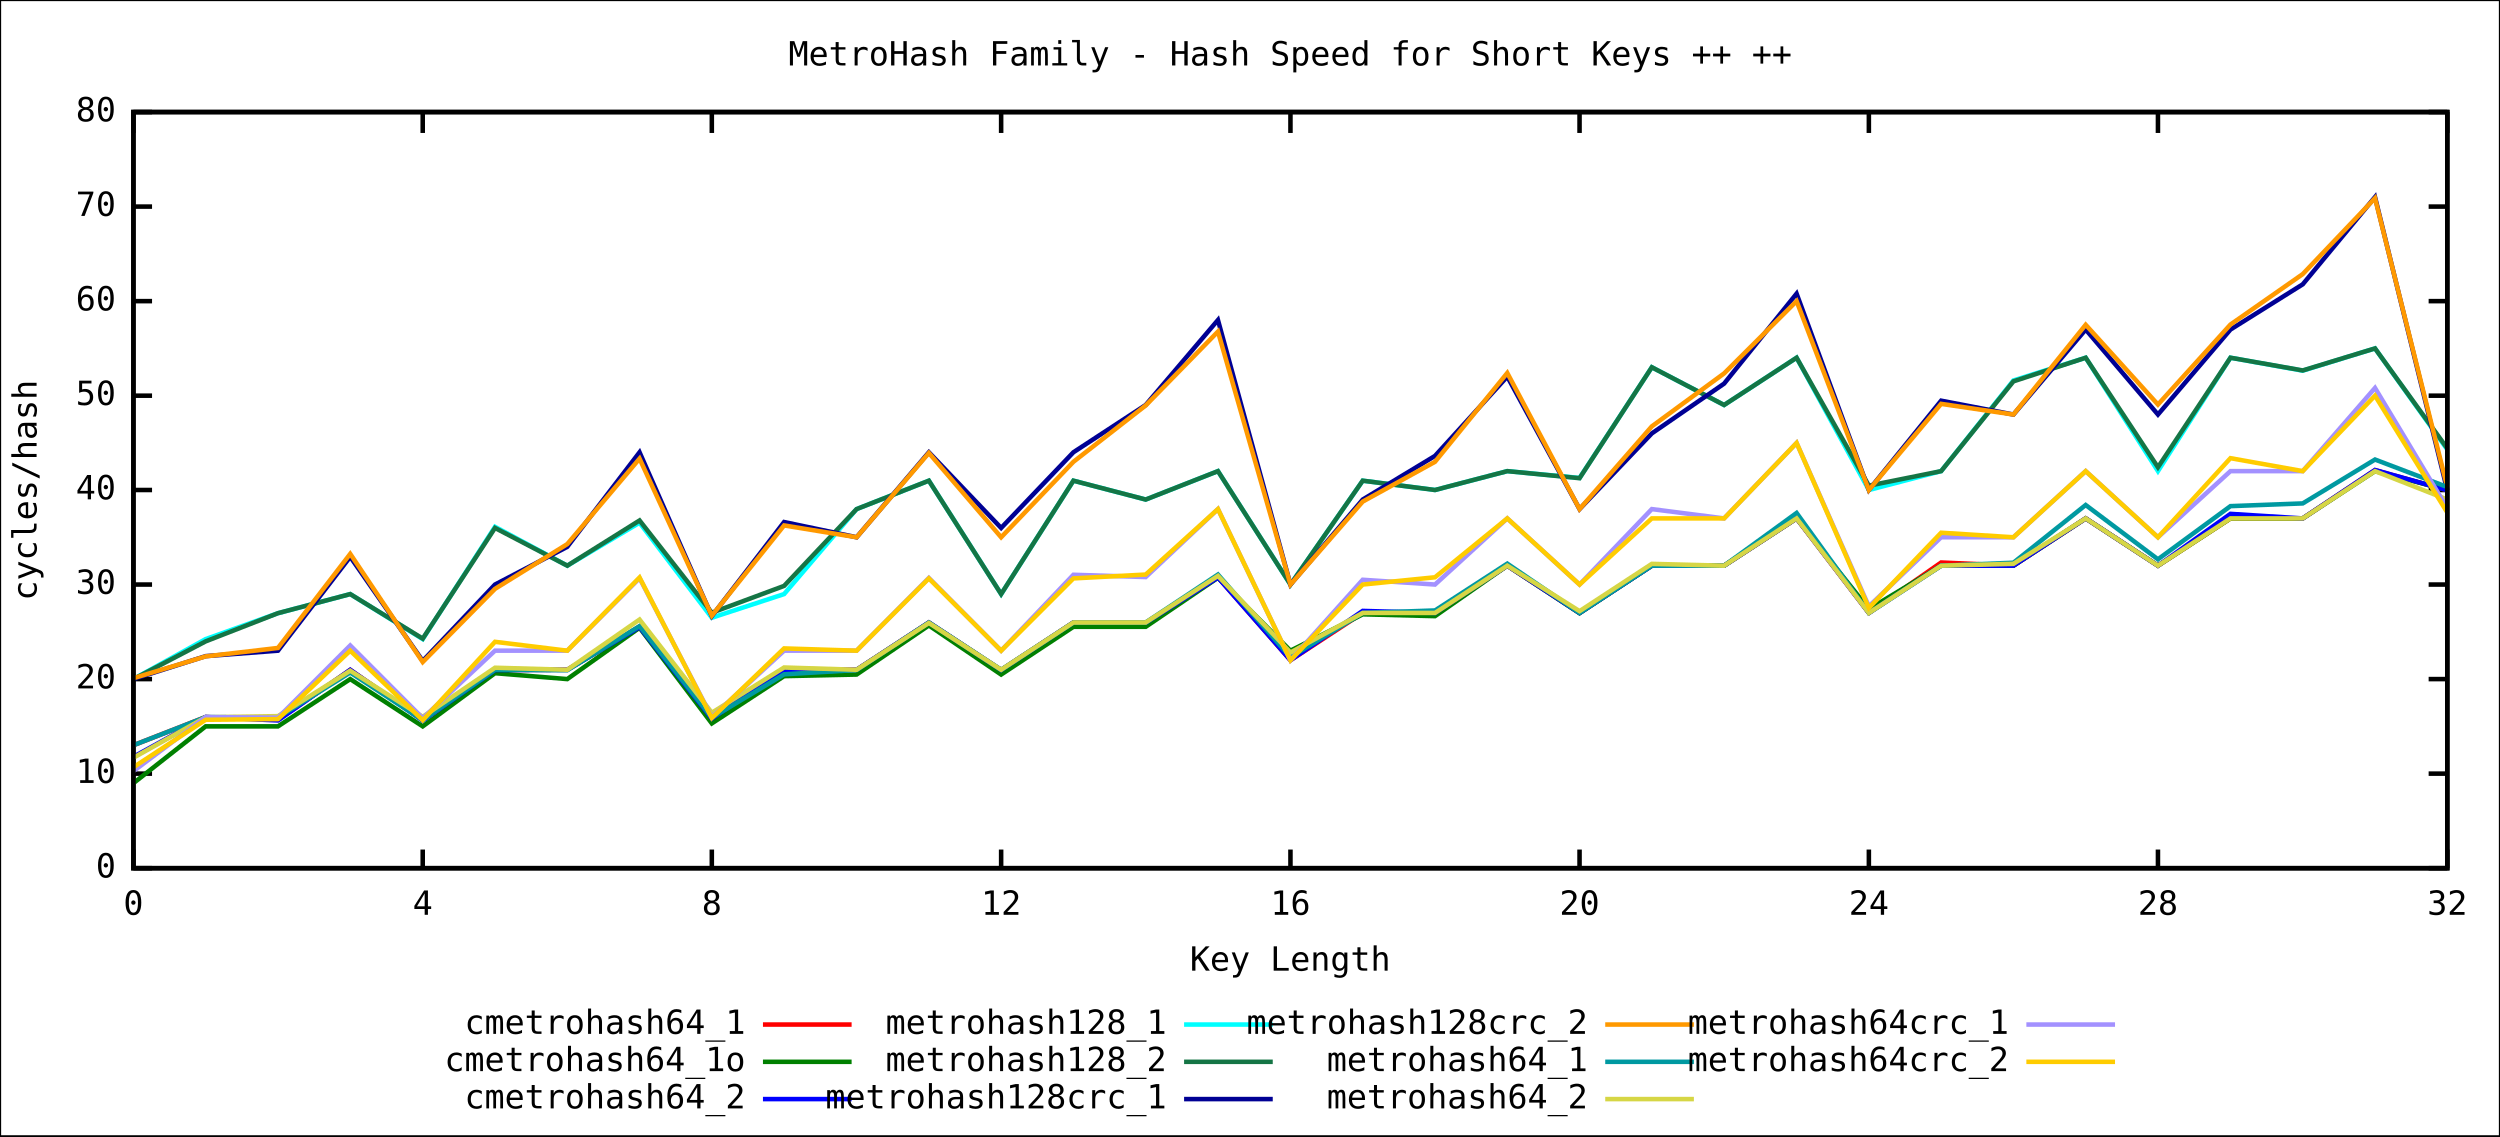
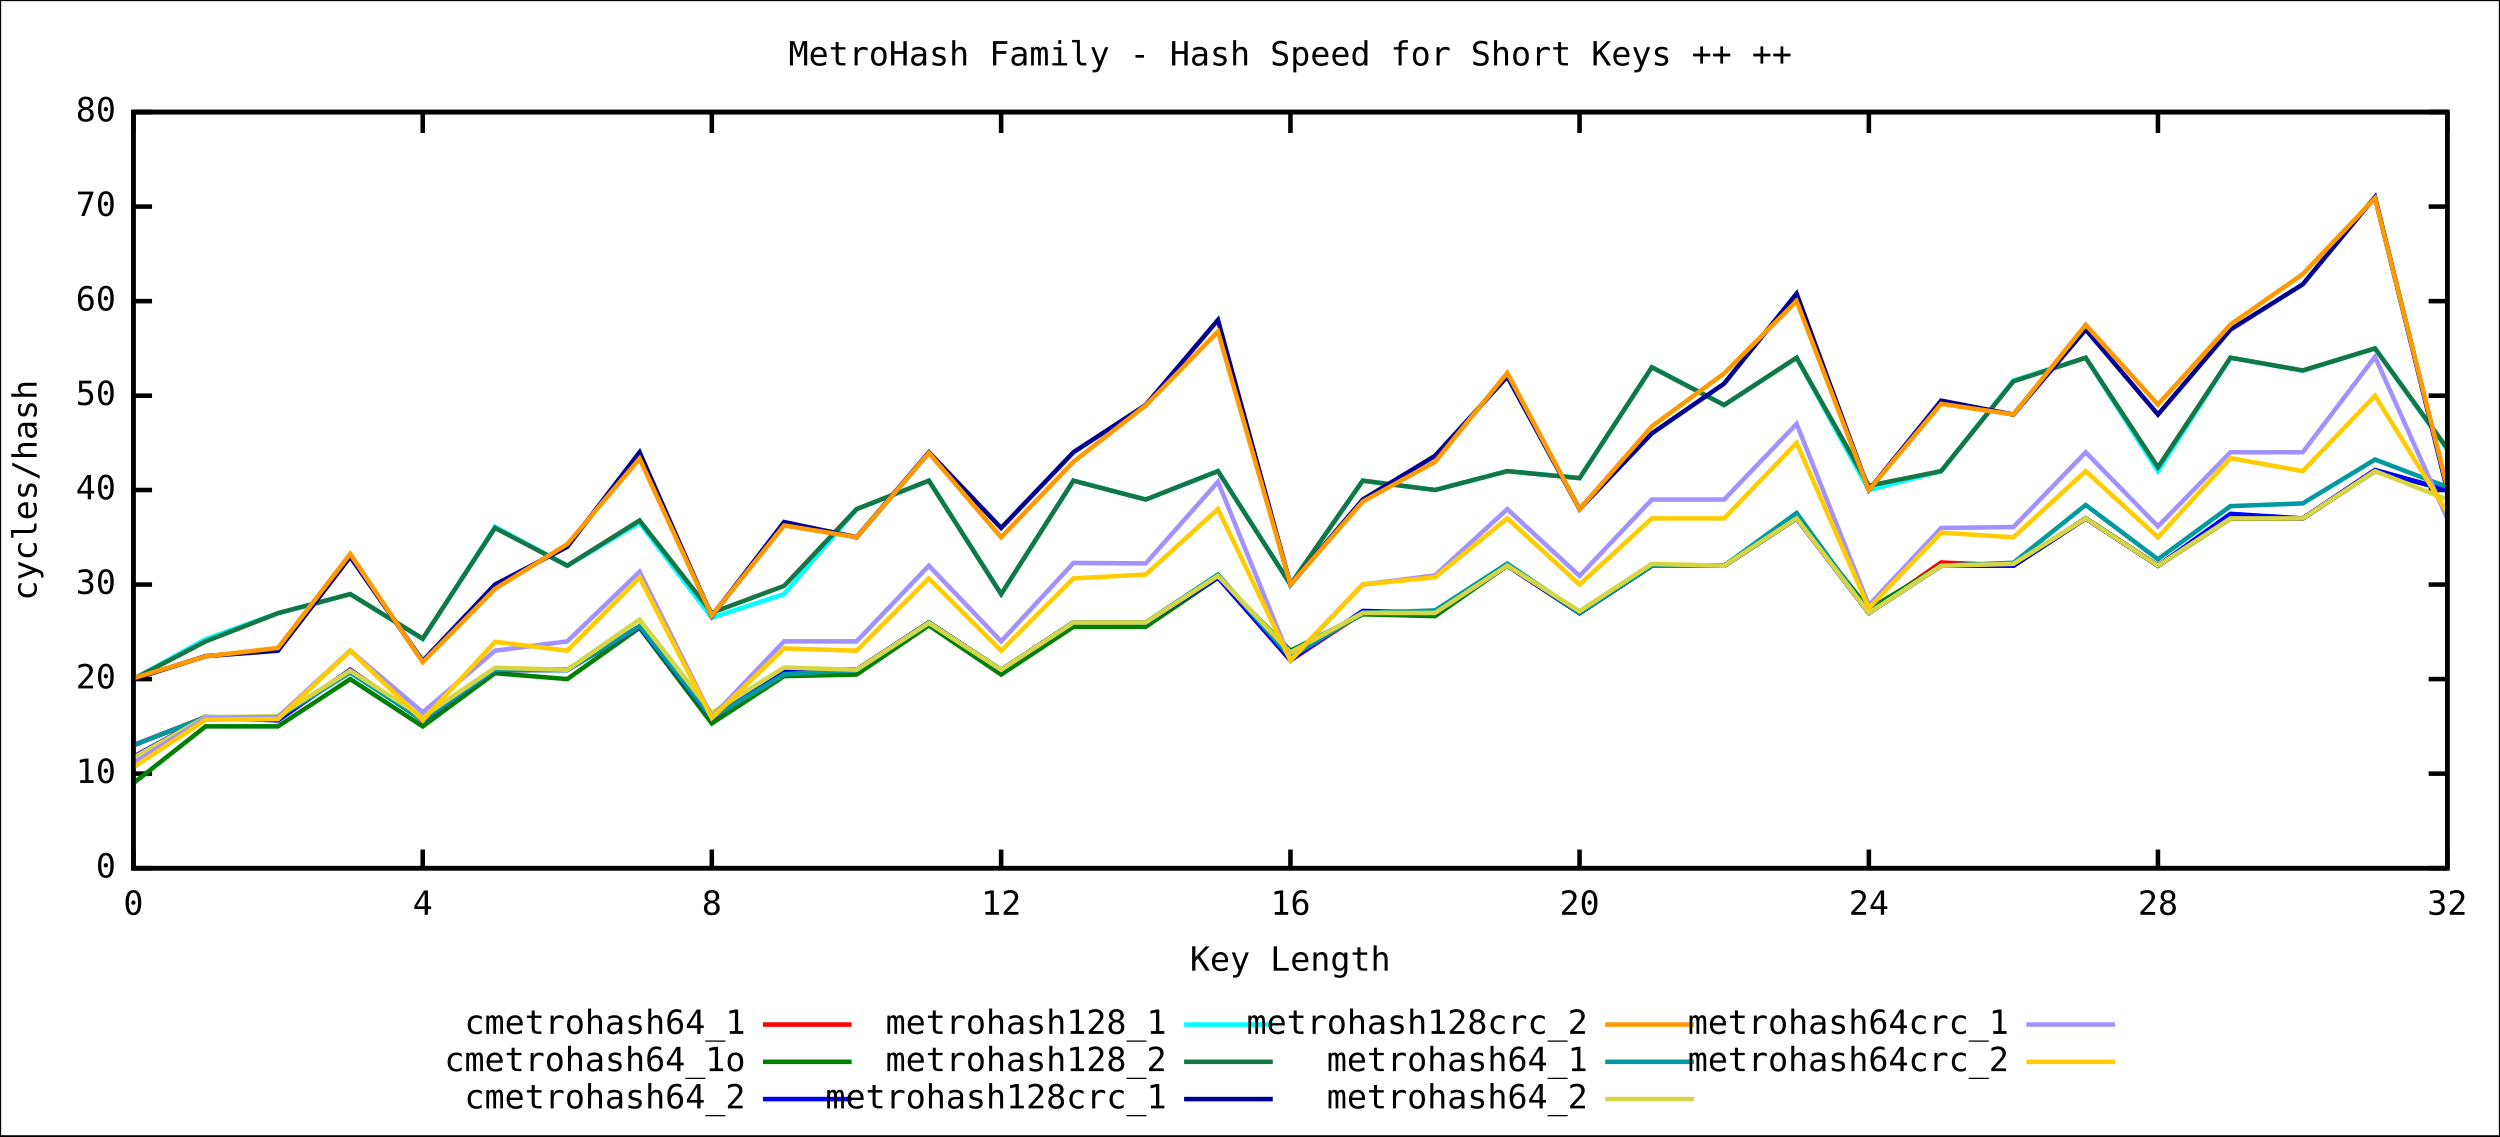
<svg xmlns="http://www.w3.org/2000/svg" xmlns:xlink="http://www.w3.org/1999/xlink" width="1100" height="500" viewBox="0 0 1100 500">
  <rect x="0" y="0" width="1100" height="500" fill="#ffffff" stroke="black" stroke-width="1" />
  <g id="gnuplot_canvas">
    <defs>
      <circle id="gpDot" r="0.5" stroke-width="0.5" />
      <path id="gpPt0" stroke-width="0.244" stroke="currentColor" d="M-1,0 h2 M0,-1 v2" />
      <path id="gpPt1" stroke-width="0.244" stroke="currentColor" d="M-1,-1 L1,1 M1,-1 L-1,1" />
      <path id="gpPt2" stroke-width="0.244" stroke="currentColor" d="M-1,0 L1,0 M0,-1 L0,1 M-1,-1 L1,1 M-1,1 L1,-1" />
      <rect id="gpPt3" stroke-width="0.244" stroke="currentColor" x="-1" y="-1" width="2" height="2" />
      <rect id="gpPt4" stroke-width="0.244" stroke="currentColor" fill="currentColor" x="-1" y="-1" width="2" height="2" />
      <circle id="gpPt5" stroke-width="0.244" stroke="currentColor" cx="0" cy="0" r="1" />
      <use xlink:href="#gpPt5" id="gpPt6" fill="currentColor" stroke="none" />
      <path id="gpPt7" stroke-width="0.244" stroke="currentColor" d="M0,-1.33 L-1.33,0.67 L1.33,0.67 z" />
      <use xlink:href="#gpPt7" id="gpPt8" fill="currentColor" stroke="none" />
      <use xlink:href="#gpPt7" id="gpPt9" stroke="currentColor" transform="rotate(180)" />
      <use xlink:href="#gpPt9" id="gpPt10" fill="currentColor" stroke="none" />
      <use xlink:href="#gpPt3" id="gpPt11" stroke="currentColor" transform="rotate(45)" />
      <use xlink:href="#gpPt11" id="gpPt12" fill="currentColor" stroke="none" />
    </defs>
    <g style="fill:none; color:white; stroke:currentColor; stroke-width:2.00; stroke-linecap:butt; stroke-linejoin:miter">
</g>
    <g style="fill:none; color:black; stroke:currentColor; stroke-width:2.00; stroke-linecap:butt; stroke-linejoin:miter">
      <path stroke="black" d="M58.7,382.0 L66.9,382.0 M1076.8,382.0 L1068.6,382.0  h0.01" />
      <g transform="translate(51.0,386.1)" style="stroke:none; fill:black; font-family:mono; font-size:11.00pt; text-anchor:end">
        <text> 0</text>
      </g>
      <path stroke="black" d="M58.7,340.4 L66.9,340.4 M1076.8,340.4 L1068.6,340.4  h0.01" />
      <g transform="translate(51.0,344.5)" style="stroke:none; fill:black; font-family:mono; font-size:11.00pt; text-anchor:end">
        <text> 10</text>
      </g>
      <path stroke="black" d="M58.7,298.8 L66.9,298.8 M1076.8,298.8 L1068.6,298.8  h0.01" />
      <g transform="translate(51.0,302.9)" style="stroke:none; fill:black; font-family:mono; font-size:11.00pt; text-anchor:end">
        <text> 20</text>
      </g>
      <path stroke="black" d="M58.7,257.2 L66.9,257.2 M1076.8,257.2 L1068.6,257.2  h0.01" />
      <g transform="translate(51.0,261.3)" style="stroke:none; fill:black; font-family:mono; font-size:11.00pt; text-anchor:end">
        <text> 30</text>
      </g>
      <path stroke="black" d="M58.7,215.6 L66.9,215.6 M1076.8,215.6 L1068.6,215.6  h0.01" />
      <g transform="translate(51.0,219.7)" style="stroke:none; fill:black; font-family:mono; font-size:11.00pt; text-anchor:end">
        <text> 40</text>
      </g>
      <path stroke="black" d="M58.7,174.1 L66.9,174.1 M1076.8,174.1 L1068.6,174.1  h0.01" />
      <g transform="translate(51.0,178.2)" style="stroke:none; fill:black; font-family:mono; font-size:11.00pt; text-anchor:end">
        <text> 50</text>
      </g>
      <path stroke="black" d="M58.7,132.5 L66.9,132.5 M1076.8,132.5 L1068.6,132.5  h0.01" />
      <g transform="translate(51.0,136.6)" style="stroke:none; fill:black; font-family:mono; font-size:11.00pt; text-anchor:end">
        <text> 60</text>
      </g>
      <path stroke="black" d="M58.7,90.9 L66.9,90.9 M1076.8,90.9 L1068.6,90.9  h0.01" />
      <g transform="translate(51.0,95.0)" style="stroke:none; fill:black; font-family:mono; font-size:11.00pt; text-anchor:end">
        <text> 70</text>
      </g>
      <path stroke="black" d="M58.7,49.3 L66.9,49.3 M1076.8,49.3 L1068.6,49.3  h0.01" />
      <g transform="translate(51.0,53.4)" style="stroke:none; fill:black; font-family:mono; font-size:11.00pt; text-anchor:end">
        <text> 80</text>
      </g>
      <path stroke="black" d="M58.7,382.0 L58.7,373.8 M58.7,49.3 L58.7,57.5  h0.01" />
      <g transform="translate(58.7,402.5)" style="stroke:none; fill:black; font-family:mono; font-size:11.00pt; text-anchor:middle">
        <text> 0</text>
      </g>
      <path stroke="black" d="M186.0,382.0 L186.0,373.8 M186.0,49.3 L186.0,57.5  h0.01" />
      <g transform="translate(186.0,402.5)" style="stroke:none; fill:black; font-family:mono; font-size:11.00pt; text-anchor:middle">
        <text> 4</text>
      </g>
      <path stroke="black" d="M313.2,382.0 L313.2,373.8 M313.2,49.3 L313.2,57.5  h0.01" />
      <g transform="translate(313.2,402.5)" style="stroke:none; fill:black; font-family:mono; font-size:11.00pt; text-anchor:middle">
        <text> 8</text>
      </g>
      <path stroke="black" d="M440.5,382.0 L440.5,373.8 M440.5,49.3 L440.5,57.5  h0.01" />
      <g transform="translate(440.5,402.5)" style="stroke:none; fill:black; font-family:mono; font-size:11.00pt; text-anchor:middle">
        <text> 12</text>
      </g>
      <path stroke="black" d="M567.8,382.0 L567.8,373.8 M567.8,49.3 L567.8,57.5  h0.01" />
      <g transform="translate(567.8,402.5)" style="stroke:none; fill:black; font-family:mono; font-size:11.00pt; text-anchor:middle">
        <text> 16</text>
      </g>
      <path stroke="black" d="M695.0,382.0 L695.0,373.8 M695.0,49.3 L695.0,57.5  h0.01" />
      <g transform="translate(695.0,402.5)" style="stroke:none; fill:black; font-family:mono; font-size:11.00pt; text-anchor:middle">
        <text> 20</text>
      </g>
      <path stroke="black" d="M822.3,382.0 L822.3,373.8 M822.3,49.3 L822.3,57.5  h0.01" />
      <g transform="translate(822.3,402.5)" style="stroke:none; fill:black; font-family:mono; font-size:11.00pt; text-anchor:middle">
        <text> 24</text>
      </g>
      <path stroke="black" d="M949.5,382.0 L949.5,373.8 M949.5,49.3 L949.5,57.5  h0.01" />
      <g transform="translate(949.5,402.5)" style="stroke:none; fill:black; font-family:mono; font-size:11.00pt; text-anchor:middle">
        <text> 28</text>
      </g>
      <path stroke="black" d="M1076.8,382.0 L1076.8,373.8 M1076.8,49.3 L1076.8,57.5  h0.01" />
      <g transform="translate(1076.8,402.5)" style="stroke:none; fill:black; font-family:mono; font-size:11.00pt; text-anchor:middle">
        <text> 32</text>
      </g>
      <path stroke="black" d="M58.7,49.3 L58.7,382.0 L1076.8,382.0 L1076.8,49.3 L58.7,49.3 Z  h0.01" />
      <g transform="translate(16.1,215.7) rotate(270)" style="stroke:none; fill:black; font-family:mono; font-size:11.00pt; text-anchor:middle">
        <text>cycles/hash</text>
      </g>
      <g transform="translate(567.7,427.1)" style="stroke:none; fill:black; font-family:mono; font-size:11.00pt; text-anchor:middle">
        <text>Key Length</text>
      </g>
      <g transform="translate(567.7,28.8)" style="stroke:none; fill:black; font-family:mono; font-size:11.00pt; text-anchor:middle">
        <text>MetroHash Family - Hash Speed for Short Keys <a href="MetroHash_Family.medium.svg">++</a>
          <a href="MetroHash_Family.long.svg">++</a>
        </text>
      </g>
    </g>
    <g id="cmetrohash64_1">
      <g style="fill:none; color:red; stroke:currentColor; stroke-width:2.00; stroke-linecap:butt; stroke-linejoin:miter">
        <g visibility="visible">
          <g transform="translate(328.0,454.9)" style="stroke:none; fill:black; font-family:mono; font-size:11.00pt; text-anchor:end">
            <text>cmetrohash64_1</text>
          </g>
          <path d="M335.7,450.8 L374.7,450.8  h0.01" />
        </g>
        <path d="M58.7,327.9 L90.5,315.5 L122.3,316.7 L154.1,294.8 L186.0,316.7 L217.8,294.8 L249.6,294.7 L281.4,275.7    L313.2,316.3 L345.0,294.7 L376.9,294.7 L408.7,273.9 L440.5,294.8 L472.3,273.9 L504.1,274.8 L535.9,254.0    L567.8,290.5 L599.6,269.7 L631.4,269.7 L663.2,248.9 L695.0,269.7 L726.8,248.9 L758.6,248.9 L790.5,228.1    L822.3,269.7 L854.1,247.5 L885.9,248.9 L917.7,228.1 L949.5,248.9 L981.4,228.1 L1013.2,228.1 L1045.0,206.9    L1076.8,215.7  h0.01" />
      </g>
    </g>
    <g id="cmetrohash64_1o">
      <g style="fill:none; color:green; stroke:currentColor; stroke-width:2.00; stroke-linecap:butt; stroke-linejoin:miter">
        <g visibility="visible">
          <g transform="translate(328.0,471.3)" style="stroke:none; fill:black; font-family:mono; font-size:11.00pt; text-anchor:end">
            <text>cmetrohash64_1o</text>
          </g>
          <path d="M335.7,467.2 L374.7,467.2  h0.01" />
        </g>
        <path d="M58.7,344.6 L90.5,319.6 L122.3,319.6 L154.1,298.8 L186.0,319.6 L217.8,296.2 L249.6,298.8 L281.4,276.2    L313.2,318.3 L345.0,297.5 L376.9,296.8 L408.7,275.2 L440.5,296.8 L472.3,275.8 L504.1,275.8 L535.9,254.2    L567.8,286.3 L599.6,270.3 L631.4,271.1 L663.2,248.9 L695.0,269.8 L726.8,248.9 L758.6,248.9 L790.5,228.1    L822.3,268.0 L854.1,248.9 L885.9,248.9 L917.7,228.1 L949.5,248.9 L981.4,228.1 L1013.2,228.1 L1045.0,207.3    L1076.8,215.6  h0.01" />
      </g>
    </g>
    <g id="cmetrohash64_2">
      <g style="fill:none; color:blue; stroke:currentColor; stroke-width:2.00; stroke-linecap:butt; stroke-linejoin:miter">
        <g visibility="visible">
          <g transform="translate(328.0,487.7)" style="stroke:none; fill:black; font-family:mono; font-size:11.00pt; text-anchor:end">
            <text>cmetrohash64_2</text>
          </g>
          <path d="M335.7,483.6 L374.7,483.6  h0.01" />
        </g>
        <path d="M58.7,333.0 L90.5,315.5 L122.3,317.0 L154.1,294.7 L186.0,317.1 L217.8,294.8 L249.6,294.7 L281.4,275.9    L313.2,316.2 L345.0,294.7 L376.9,294.7 L408.7,273.9 L440.5,294.8 L472.3,273.9 L504.1,274.0 L535.9,254.1    L567.8,290.5 L599.6,268.8 L631.4,269.7 L663.2,248.9 L695.0,269.7 L726.8,248.9 L758.6,248.9 L790.5,228.1    L822.3,269.7 L854.1,248.9 L885.9,248.9 L917.7,228.1 L949.5,248.9 L981.4,226.1 L1013.2,228.1 L1045.0,206.8    L1076.8,215.7  h0.01" />
      </g>
    </g>
    <g id="metrohash128_1">
      <g style="fill:none; color:cyan; stroke:currentColor; stroke-width:2.00; stroke-linecap:butt; stroke-linejoin:miter">
        <g visibility="visible">
          <g transform="translate(513.3,454.9)" style="stroke:none; fill:black; font-family:mono; font-size:11.00pt; text-anchor:end">
            <text>metrohash128_1</text>
          </g>
          <path d="M521.0,450.8 L560.0,450.8  h0.01" />
        </g>
        <path d="M58.7,298.8 L90.5,281.2 L122.3,269.8 L154.1,261.4 L186.0,281.2 L217.8,231.8 L249.6,248.9 L281.4,230.0    L313.2,271.8 L345.0,261.4 L376.9,224.0 L408.7,211.5 L440.5,261.4 L472.3,211.5 L504.1,219.8 L535.9,207.3    L567.8,257.2 L599.6,211.5 L631.4,215.6 L663.2,207.3 L695.0,210.3 L726.8,161.6 L758.6,178.2 L790.5,157.4    L822.3,215.6 L854.1,207.3 L885.9,167.4 L917.7,157.4 L949.5,207.3 L981.4,157.4 L1013.2,163.1 L1045.0,153.3    L1076.8,197.8  h0.01" />
      </g>
    </g>
    <g id="metrohash128_2">
      <g style="fill:none; color:#157545; stroke:currentColor; stroke-width:2.00; stroke-linecap:butt; stroke-linejoin:miter">
        <g visibility="visible">
          <g transform="translate(513.3,471.3)" style="stroke:none; fill:black; font-family:mono; font-size:11.00pt; text-anchor:end">
            <text>metrohash128_2</text>
          </g>
          <path d="M521.0,467.2 L560.0,467.2  h0.01" />
        </g>
        <path d="M58.7,298.8 L90.5,282.2 L122.3,269.8 L154.1,261.4 L186.0,281.0 L217.8,232.3 L249.6,248.9 L281.4,229.0    L313.2,269.6 L345.0,257.8 L376.9,224.0 L408.7,211.5 L440.5,261.4 L472.3,211.5 L504.1,219.8 L535.9,207.3    L567.8,257.2 L599.6,211.5 L631.4,215.6 L663.2,207.3 L695.0,210.4 L726.8,161.6 L758.6,178.2 L790.5,157.4    L822.3,213.7 L854.1,207.3 L885.9,167.8 L917.7,157.4 L949.5,205.6 L981.4,157.4 L1013.2,163.0 L1045.0,153.3    L1076.8,197.3  h0.01" />
      </g>
    </g>
    <g id="metrohash128crc_1">
      <g style="fill:none; color:#000094; stroke:currentColor; stroke-width:2.00; stroke-linecap:butt; stroke-linejoin:miter">
        <g visibility="visible">
          <g transform="translate(513.3,487.7)" style="stroke:none; fill:black; font-family:mono; font-size:11.00pt; text-anchor:end">
            <text>metrohash128crc_1</text>
          </g>
          <path d="M521.0,483.6 L560.0,483.6  h0.01" />
        </g>
        <path d="M58.7,298.8 L90.5,288.7 L122.3,286.3 L154.1,245.0 L186.0,290.8 L217.8,257.2 L249.6,240.6 L281.4,199.0    L313.2,271.1 L345.0,229.7 L376.9,236.4 L408.7,199.0 L440.5,232.3 L472.3,199.0 L504.1,178.2 L535.9,140.8    L567.8,257.2 L599.6,219.8 L631.4,200.6 L663.2,165.7 L695.0,224.0 L726.8,190.7 L758.6,168.8 L790.5,129.2    L822.3,215.6 L854.1,176.3 L885.9,182.4 L917.7,145.0 L949.5,182.4 L981.4,145.0 L1013.2,125.1 L1045.0,86.7    L1076.8,215.7  h0.01" />
      </g>
    </g>
    <g id="metrohash128crc_2">
      <g style="fill:none; color:#FF9900; stroke:currentColor; stroke-width:2.00; stroke-linecap:butt; stroke-linejoin:miter">
        <g visibility="visible">
          <g transform="translate(698.6,454.9)" style="stroke:none; fill:black; font-family:mono; font-size:11.00pt; text-anchor:end">
            <text>metrohash128crc_2</text>
          </g>
          <path d="M706.3,450.8 L745.3,450.8  h0.01" />
        </g>
        <path d="M58.7,298.4 L90.5,288.8 L122.3,285.1 L154.1,243.7 L186.0,291.3 L217.8,259.1 L249.6,239.4 L281.4,201.8    L313.2,270.9 L345.0,231.2 L376.9,236.4 L408.7,199.3 L440.5,236.4 L472.3,203.2 L504.1,178.4 L535.9,145.9    L567.8,257.2 L599.6,220.7 L631.4,203.2 L663.2,164.1 L695.0,224.0 L726.8,187.6 L758.6,164.3 L790.5,132.5    L822.3,215.6 L854.1,177.7 L885.9,182.4 L917.7,142.9 L949.5,178.0 L981.4,142.8 L1013.2,120.6 L1045.0,87.2    L1076.8,214.3  h0.01" />
      </g>
    </g>
    <g id="metrohash64_1">
      <g style="fill:none; color:#0099A1; stroke:currentColor; stroke-width:2.00; stroke-linecap:butt; stroke-linejoin:miter">
        <g visibility="visible">
          <g transform="translate(698.6,471.3)" style="stroke:none; fill:black; font-family:mono; font-size:11.00pt; text-anchor:end">
            <text>metrohash64_1</text>
          </g>
          <path d="M706.3,467.2 L745.3,467.2  h0.01" />
        </g>
        <path d="M58.7,327.9 L90.5,315.5 L122.3,315.7 L154.1,295.9 L186.0,316.9 L217.8,294.7 L249.6,294.9 L281.4,275.5    L313.2,315.8 L345.0,296.7 L376.9,294.8 L408.7,273.9 L440.5,294.7 L472.3,273.9 L504.1,273.9 L535.9,252.8    L567.8,289.2 L599.6,269.7 L631.4,268.6 L663.2,248.0 L695.0,269.7 L726.8,248.9 L758.6,248.9 L790.5,225.7    L822.3,269.7 L854.1,248.9 L885.9,247.6 L917.7,222.2 L949.5,246.1 L981.4,222.7 L1013.2,221.5 L1045.0,202.2    L1076.8,214.3  h0.01" />
      </g>
    </g>
    <g id="metrohash64_2">
      <g style="fill:none; color:#D6D645; stroke:currentColor; stroke-width:2.00; stroke-linecap:butt; stroke-linejoin:miter">
        <g visibility="visible">
          <g transform="translate(698.6,487.7)" style="stroke:none; fill:black; font-family:mono; font-size:11.00pt; text-anchor:end">
            <text>metrohash64_2</text>
          </g>
          <path d="M706.3,483.6 L745.3,483.6  h0.01" />
        </g>
        <path d="M58.7,333.4 L90.5,315.6 L122.3,315.1 L154.1,295.1 L186.0,315.4 L217.8,293.8 L249.6,294.7 L281.4,272.6    L313.2,313.6 L345.0,293.7 L376.9,294.7 L408.7,274.1 L440.5,294.7 L472.3,273.9 L504.1,273.9 L535.9,253.4    L567.8,287.1 L599.6,269.7 L631.4,269.7 L663.2,248.9 L695.0,268.9 L726.8,248.1 L758.6,248.9 L790.5,228.1    L822.3,269.7 L854.1,248.9 L885.9,248.1 L917.7,228.1 L949.5,248.9 L981.4,228.1 L1013.2,228.1 L1045.0,207.3    L1076.8,219.8  h0.01" />
      </g>
    </g>
    <g id="metrohash64crc_1">
      <g style="fill:none; color:#A391FF; stroke:currentColor; stroke-width:2.00; stroke-linecap:butt; stroke-linejoin:miter">
        <g visibility="visible">
          <g transform="translate(883.9,454.9)" style="stroke:none; fill:black; font-family:mono; font-size:11.00pt; text-anchor:end">
            <text>metrohash64crc_1</text>
          </g>
          <path d="M891.6,450.8 L930.6,450.8  h0.01" />
        </g>
-         <path d="M58.7,339.3 L90.5,315.5 L122.3,315.8 L154.1,284.0 L186.0,316.0 L217.8,286.3 L249.6,286.3 L281.4,254.4    L313.2,315.5 L345.0,286.3 L376.9,286.3 L408.7,254.3 L440.5,286.3 L472.3,252.9 L504.1,253.9 L535.9,224.0    L567.8,290.5 L599.6,255.1 L631.4,257.2 L663.2,228.1 L695.0,257.2 L726.8,224.0 L758.6,228.1 L790.5,194.9    L822.3,266.8 L854.1,236.4 L885.9,236.4 L917.7,207.3 L949.5,236.4 L981.4,207.3 L1013.2,207.3 L1045.0,170.7    L1076.8,223.6  h0.01" />
+         <path d="M58.7,335.8 L90.5,315.9 L122.3,315.5 L154.1,286.3 L186.0,313.4 L217.8,286.3 L249.6,282.2 L281.4,251.6    L313.2,315.5 L345.0,282.2 L376.9,282.2 L408.7,248.9 L440.5,282.2 L472.3,247.7 L504.1,247.9 L535.9,212.0    L567.8,290.5 L599.6,257.2 L631.4,253.2 L663.2,224.0 L695.0,253.4 L726.8,219.8 L758.6,219.8 L790.5,186.5    L822.3,266.3 L854.1,232.3 L885.9,231.9 L917.7,199.0 L949.5,231.6 L981.4,199.0 L1013.2,199.0 L1045.0,157.0    L1076.8,228.1  h0.01" />
      </g>
    </g>
    <g id="metrohash64crc_2">
      <g style="fill:none; color:#FFCC00; stroke:currentColor; stroke-width:2.00; stroke-linecap:butt; stroke-linejoin:miter">
        <g visibility="visible">
          <g transform="translate(883.9,471.3)" style="stroke:none; fill:black; font-family:mono; font-size:11.00pt; text-anchor:end">
            <text>metrohash64crc_2</text>
          </g>
          <path d="M891.6,467.2 L930.6,467.2  h0.01" />
        </g>
        <path d="M58.7,337.6 L90.5,316.7 L122.3,316.4 L154.1,286.3 L186.0,316.9 L217.8,282.4 L249.6,286.3 L281.4,254.1    L313.2,315.9 L345.0,285.3 L376.9,286.3 L408.7,254.5 L440.5,286.3 L472.3,254.5 L504.1,252.8 L535.9,224.0    L567.8,290.5 L599.6,257.2 L631.4,254.0 L663.2,228.1 L695.0,257.2 L726.8,228.1 L758.6,228.1 L790.5,194.9    L822.3,267.5 L854.1,234.4 L885.9,236.4 L917.7,207.3 L949.5,236.4 L981.4,201.6 L1013.2,207.3 L1045.0,174.1    L1076.8,225.5  h0.01" />
      </g>
    </g>
    <g style="fill:none; color:black; stroke:currentColor; stroke-width:2.00; stroke-linecap:butt; stroke-linejoin:miter">
      <path stroke="black" d="M58.7,49.3 L58.7,382.0 L1076.8,382.0 L1076.8,49.3 L58.7,49.3 Z  h0.01" />
    </g>
  </g>
  <text id="coord_text" text-anchor="start" pointer-events="none" font-size="12" font-family="Arial" visibility="hidden"> </text>
</svg>
